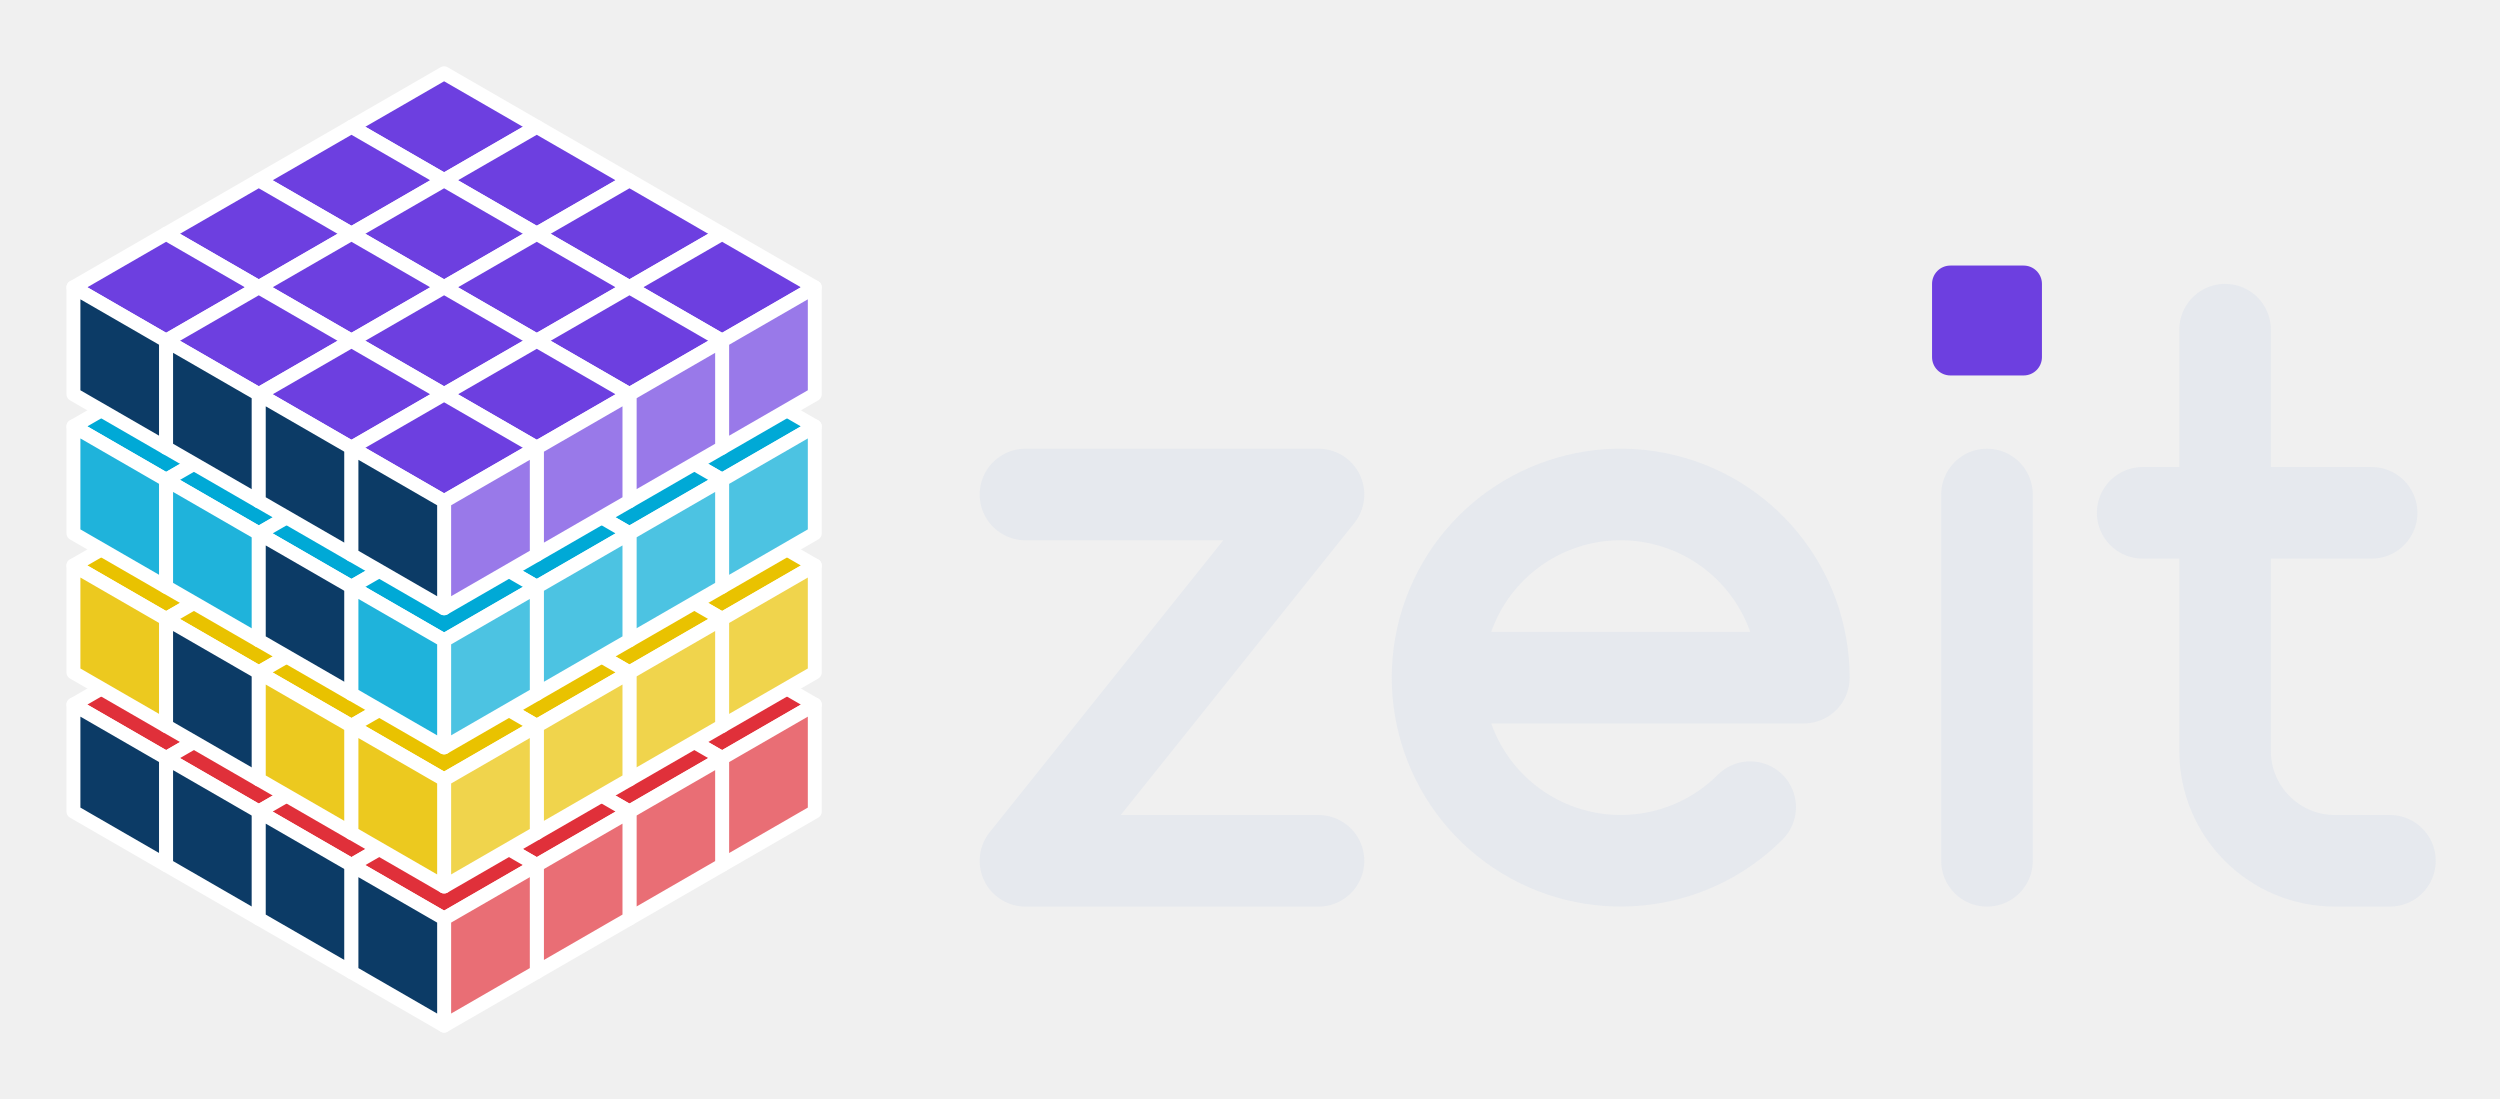
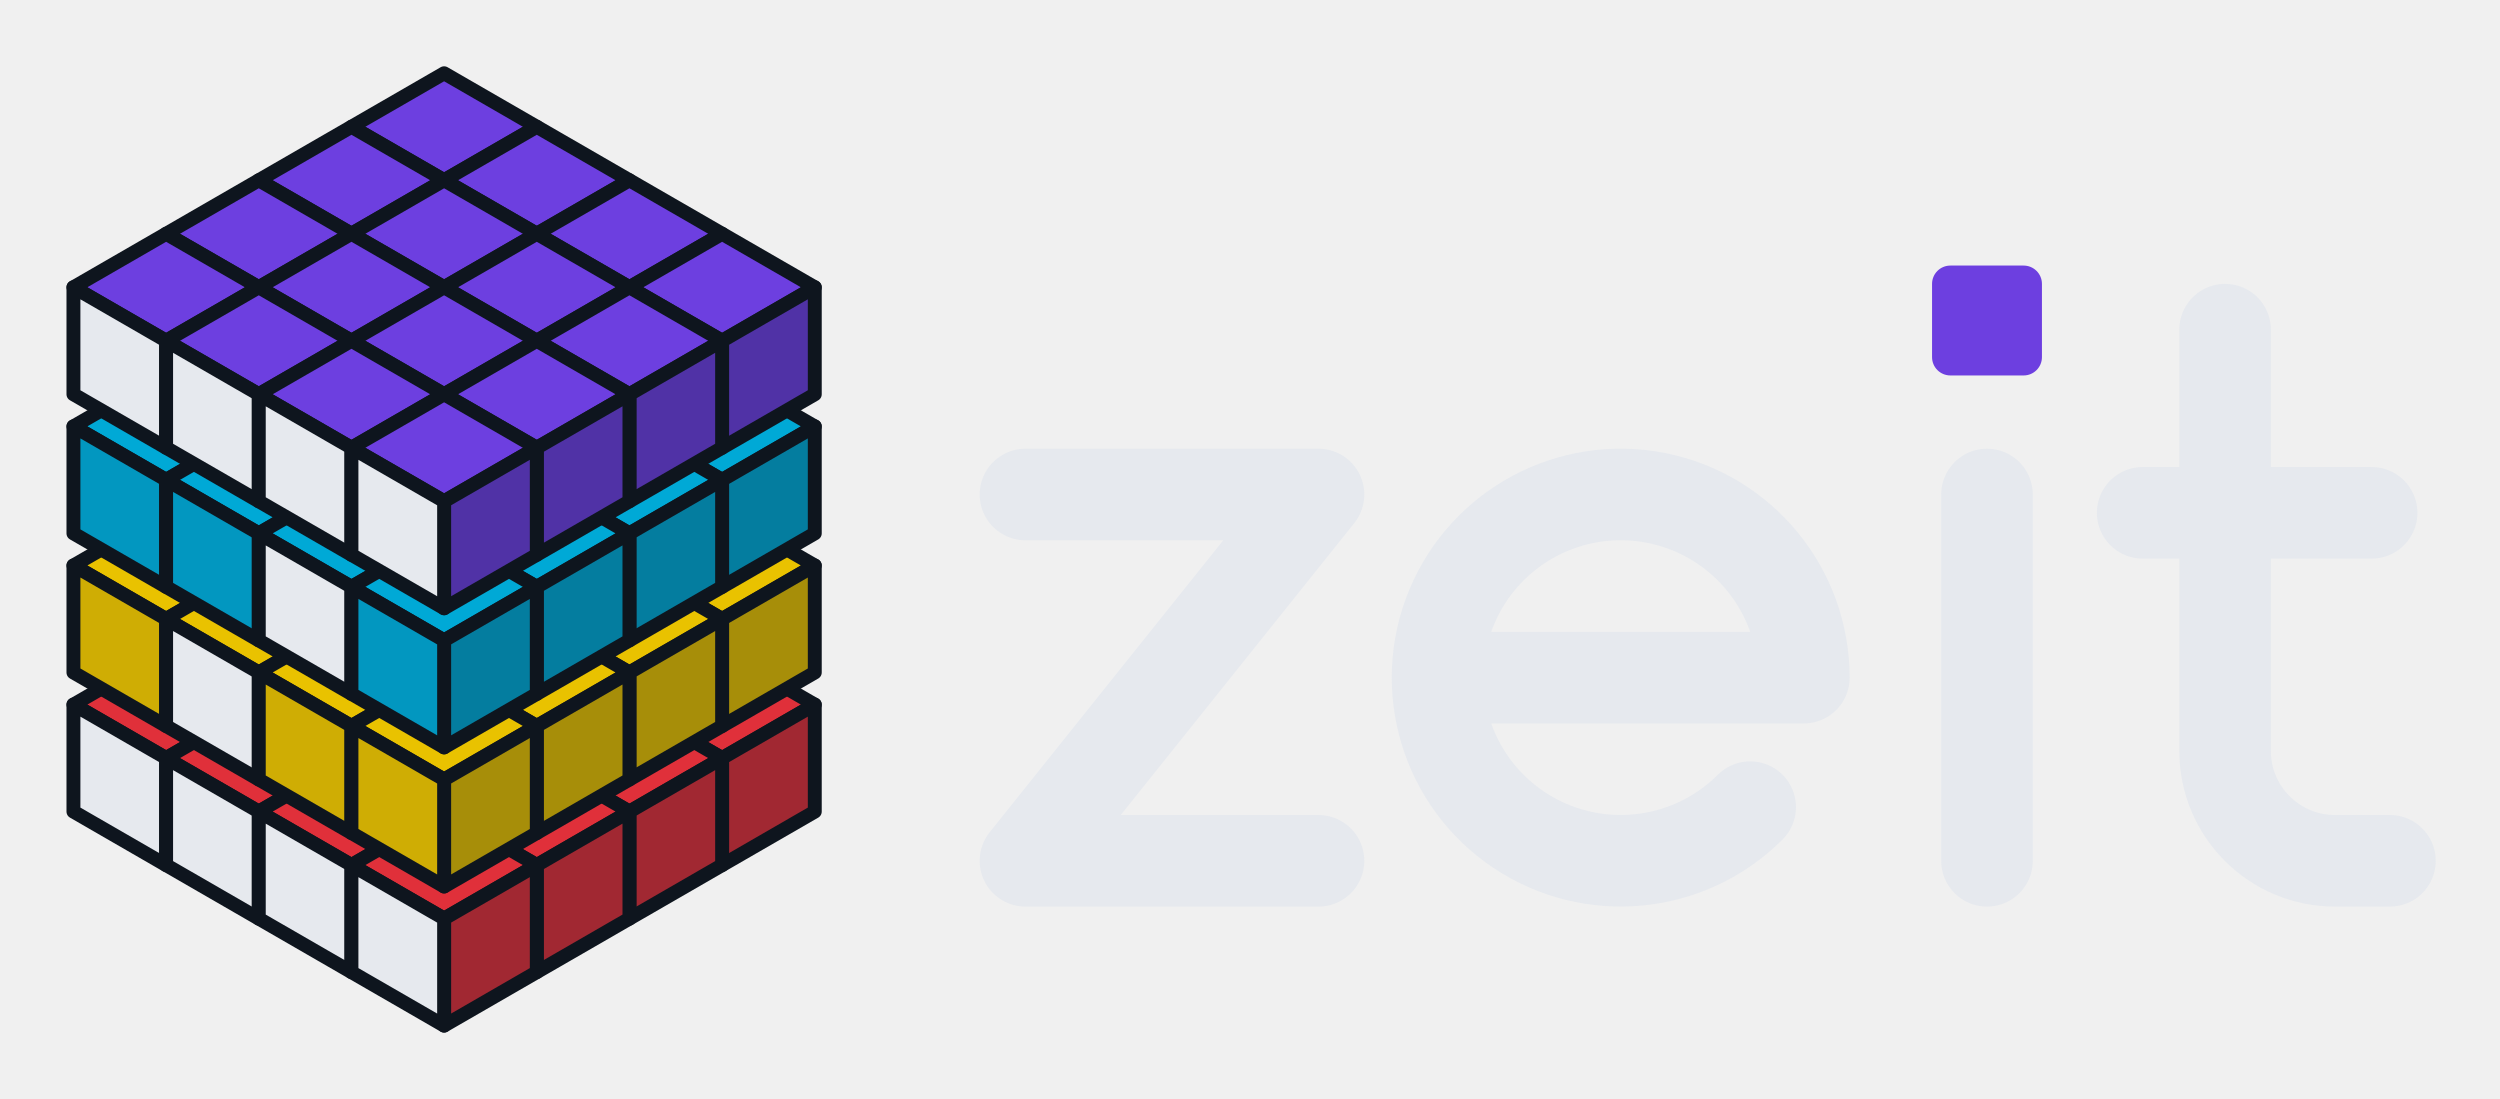
<svg xmlns="http://www.w3.org/2000/svg" viewBox="0.00 0.00 272.96 120.00" width="1092" height="480" role="img" aria-label="Zeit">
  <g transform="translate(8,8) scale(1.1685) translate(34.64,49.00)">
-     <g id="mark" stroke="#FFFFFF" stroke-width="1.3" stroke-linejoin="round">
+     <g id="mark" stroke="#0E151E" stroke-width="1.3" stroke-linejoin="round">
      <g id="t4">
        <g class="top">
          <polygon points="0.00,-10.00 8.66,-5.00 0.00,0.00 -8.66,-5.00" fill="#E0303A" />
          <polygon points="8.66,-5.00 17.32,0.00 8.66,5.00 0.00,0.00" fill="#E0303A" />
          <polygon points="17.32,0.00 25.98,5.00 17.32,10.00 8.66,5.00" fill="#E0303A" />
          <polygon points="25.98,5.00 34.64,10.00 25.98,15.00 17.32,10.00" fill="#E0303A" />
          <polygon points="-8.66,-5.00 0.00,0.00 -8.66,5.00 -17.32,0.00" fill="#E0303A" />
          <polygon points="0.00,0.00 8.66,5.00 0.00,10.00 -8.66,5.00" fill="#E0303A" />
          <polygon points="8.66,5.00 17.32,10.00 8.66,15.00 0.00,10.00" fill="#E0303A" />
          <polygon points="17.32,10.00 25.98,15.00 17.32,20.00 8.66,15.00" fill="#E0303A" />
          <polygon points="-17.32,0.00 -8.66,5.00 -17.32,10.00 -25.98,5.00" fill="#E0303A" />
          <polygon points="-8.66,5.00 0.00,10.00 -8.66,15.00 -17.32,10.00" fill="#E0303A" />
          <polygon points="0.00,10.00 8.66,15.00 0.00,20.00 -8.66,15.00" fill="#E0303A" />
          <polygon points="8.66,15.00 17.32,20.00 8.66,25.00 0.00,20.00" fill="#E0303A" />
          <polygon points="-25.98,5.00 -17.32,10.00 -25.98,15.00 -34.64,10.00" fill="#E0303A" />
          <polygon points="-17.32,10.00 -8.66,15.00 -17.32,20.00 -25.98,15.00" fill="#E0303A" />
          <polygon points="-8.66,15.00 0.00,20.00 -8.66,25.00 -17.32,20.00" fill="#E0303A" />
          <polygon points="0.00,20.00 8.66,25.00 0.00,30.00 -8.66,25.00" fill="#E0303A" />
        </g>
        <g class="right">
-           <polygon points="34.64,10.00 25.98,15.00 25.98,25.00 34.64,20.00" fill="#E96E75" />
-           <polygon points="25.98,15.00 17.32,20.00 17.32,30.00 25.98,25.00" fill="#E96E75" />
-           <polygon points="17.32,20.00 8.66,25.00 8.66,35.00 17.32,30.00" fill="#E96E75" />
-           <polygon points="8.66,25.00 0.00,30.00 0.00,40.00 8.66,35.00" fill="#E96E75" />
+           <polygon points="34.64,10.00 25.98,15.00 25.98,25.00 34.64,20.00" fill="#A12832" />
+           <polygon points="25.98,15.00 17.32,20.00 17.32,30.00 25.98,25.00" fill="#A12832" />
+           <polygon points="17.32,20.00 8.66,25.00 8.66,35.00 17.32,30.00" fill="#A12832" />
+           <polygon points="8.66,25.00 0.00,30.00 0.00,40.00 8.66,35.00" fill="#A12832" />
        </g>
        <g class="front">
-           <polygon class="z" points="-34.64,10.00 -25.98,15.00 -25.98,25.00 -34.64,20.00" fill="#0C3B66" />
-           <polygon class="z" points="-25.98,15.00 -17.32,20.00 -17.32,30.00 -25.98,25.00" fill="#0C3B66" />
-           <polygon class="z" points="-17.32,20.00 -8.66,25.00 -8.66,35.00 -17.32,30.00" fill="#0C3B66" />
-           <polygon class="z" points="-8.66,25.00 0.00,30.00 0.00,40.00 -8.66,35.00" fill="#0C3B66" />
+           <polygon class="z" points="-34.64,10.00 -25.98,15.00 -25.98,25.00 -34.64,20.00" fill="#E6E9EE" />
+           <polygon class="z" points="-25.98,15.00 -17.32,20.00 -17.32,30.00 -25.98,25.00" fill="#E6E9EE" />
+           <polygon class="z" points="-17.32,20.00 -8.66,25.00 -8.66,35.00 -17.32,30.00" fill="#E6E9EE" />
+           <polygon class="z" points="-8.66,25.00 0.00,30.00 0.00,40.00 -8.66,35.00" fill="#E6E9EE" />
        </g>
      </g>
      <g id="t3">
        <g class="top">
          <polygon points="0.00,-23.00 8.66,-18.00 0.00,-13.00 -8.66,-18.00" fill="#E9C200" />
          <polygon points="8.66,-18.00 17.32,-13.00 8.66,-8.00 0.00,-13.00" fill="#E9C200" />
          <polygon points="17.32,-13.00 25.98,-8.00 17.32,-3.00 8.66,-8.00" fill="#E9C200" />
          <polygon points="25.98,-8.00 34.64,-3.00 25.98,2.00 17.32,-3.00" fill="#E9C200" />
          <polygon points="-8.66,-18.00 0.00,-13.00 -8.66,-8.00 -17.32,-13.00" fill="#E9C200" />
          <polygon points="0.00,-13.00 8.66,-8.00 0.00,-3.00 -8.66,-8.00" fill="#E9C200" />
          <polygon points="8.66,-8.00 17.32,-3.00 8.66,2.00 0.00,-3.00" fill="#E9C200" />
          <polygon points="17.32,-3.00 25.98,2.00 17.32,7.00 8.66,2.00" fill="#E9C200" />
          <polygon points="-17.32,-13.00 -8.66,-8.00 -17.32,-3.00 -25.98,-8.00" fill="#E9C200" />
          <polygon points="-8.66,-8.00 0.00,-3.00 -8.66,2.00 -17.32,-3.00" fill="#E9C200" />
          <polygon points="0.00,-3.00 8.66,2.00 0.00,7.00 -8.66,2.00" fill="#E9C200" />
          <polygon points="8.66,2.00 17.32,7.00 8.66,12.00 0.00,7.00" fill="#E9C200" />
          <polygon points="-25.98,-8.00 -17.32,-3.00 -25.98,2.00 -34.64,-3.00" fill="#E9C200" />
          <polygon points="-17.32,-3.00 -8.66,2.00 -17.32,7.00 -25.98,2.00" fill="#E9C200" />
          <polygon points="-8.66,2.00 0.00,7.00 -8.66,12.00 -17.32,7.00" fill="#E9C200" />
          <polygon points="0.00,7.00 8.66,12.00 0.00,17.00 -8.66,12.00" fill="#E9C200" />
        </g>
        <g class="right">
-           <polygon points="34.64,-3.00 25.98,2.00 25.98,12.00 34.64,7.00" fill="#F0D44C" />
-           <polygon points="25.98,2.00 17.32,7.00 17.32,17.00 25.98,12.00" fill="#F0D44C" />
-           <polygon points="17.32,7.00 8.66,12.00 8.66,22.00 17.32,17.00" fill="#F0D44C" />
-           <polygon points="8.66,12.00 0.00,17.00 0.00,27.00 8.66,22.00" fill="#F0D44C" />
+           <polygon points="34.64,-3.00 25.98,2.00 25.98,12.00 34.64,7.00" fill="#A78E09" />
+           <polygon points="25.98,2.00 17.32,7.00 17.32,17.00 25.98,12.00" fill="#A78E09" />
+           <polygon points="17.32,7.00 8.66,12.00 8.66,22.00 17.32,17.00" fill="#A78E09" />
+           <polygon points="8.66,12.00 0.00,17.00 0.00,27.00 8.66,22.00" fill="#A78E09" />
        </g>
        <g class="front">
-           <polygon points="-34.64,-3.00 -25.98,2.00 -25.98,12.00 -34.64,7.00" fill="#ECC91F" />
-           <polygon class="z" points="-25.98,2.00 -17.32,7.00 -17.32,17.00 -25.98,12.00" fill="#0C3B66" />
-           <polygon points="-17.32,7.00 -8.66,12.00 -8.66,22.00 -17.32,17.00" fill="#ECC91F" />
-           <polygon points="-8.66,12.00 0.00,17.00 0.00,27.00 -8.66,22.00" fill="#ECC91F" />
+           <polygon points="-34.64,-3.00 -25.98,2.00 -25.98,12.00 -34.64,7.00" fill="#CFAD04" />
+           <polygon class="z" points="-25.98,2.00 -17.32,7.00 -17.32,17.00 -25.98,12.00" fill="#E6E9EE" />
+           <polygon points="-17.32,7.00 -8.66,12.00 -8.66,22.00 -17.32,17.00" fill="#CFAD04" />
+           <polygon points="-8.66,12.00 0.00,17.00 0.00,27.00 -8.66,22.00" fill="#CFAD04" />
        </g>
      </g>
      <g id="t2">
        <g class="top">
          <polygon points="0.00,-36.00 8.66,-31.00 0.00,-26.00 -8.66,-31.00" fill="#00A9D6" />
          <polygon points="8.66,-31.00 17.32,-26.00 8.66,-21.00 0.00,-26.00" fill="#00A9D6" />
          <polygon points="17.32,-26.00 25.98,-21.00 17.32,-16.00 8.66,-21.00" fill="#00A9D6" />
          <polygon points="25.98,-21.00 34.64,-16.00 25.98,-11.00 17.32,-16.00" fill="#00A9D6" />
          <polygon points="-8.66,-31.00 0.00,-26.00 -8.66,-21.00 -17.32,-26.00" fill="#00A9D6" />
          <polygon points="0.00,-26.00 8.66,-21.00 0.00,-16.00 -8.66,-21.00" fill="#00A9D6" />
          <polygon points="8.66,-21.00 17.32,-16.00 8.66,-11.00 0.00,-16.00" fill="#00A9D6" />
          <polygon points="17.32,-16.00 25.98,-11.00 17.32,-6.00 8.66,-11.00" fill="#00A9D6" />
          <polygon points="-17.32,-26.00 -8.66,-21.00 -17.32,-16.00 -25.98,-21.00" fill="#00A9D6" />
          <polygon points="-8.66,-21.00 0.00,-16.00 -8.66,-11.00 -17.32,-16.00" fill="#00A9D6" />
          <polygon points="0.00,-16.00 8.66,-11.00 0.00,-6.00 -8.66,-11.00" fill="#00A9D6" />
          <polygon points="8.66,-11.00 17.32,-6.00 8.66,-1.00 0.00,-6.00" fill="#00A9D6" />
          <polygon points="-25.98,-21.00 -17.32,-16.00 -25.98,-11.00 -34.64,-16.00" fill="#00A9D6" />
          <polygon points="-17.32,-16.00 -8.66,-11.00 -17.32,-6.00 -25.98,-11.00" fill="#00A9D6" />
          <polygon points="-8.66,-11.00 0.00,-6.00 -8.66,-1.00 -17.32,-6.00" fill="#00A9D6" />
          <polygon points="0.00,-6.00 8.66,-1.00 0.00,4.00 -8.66,-1.00" fill="#00A9D6" />
        </g>
        <g class="right">
-           <polygon points="34.64,-16.00 25.98,-11.00 25.98,-1.00 34.64,-6.00" fill="#4CC3E2" />
-           <polygon points="25.98,-11.00 17.32,-6.00 17.32,4.00 25.98,-1.00" fill="#4CC3E2" />
-           <polygon points="17.32,-6.00 8.66,-1.00 8.66,9.00 17.32,4.00" fill="#4CC3E2" />
-           <polygon points="8.66,-1.00 0.00,4.00 0.00,14.00 8.66,9.00" fill="#4CC3E2" />
+           <polygon points="34.64,-16.00 25.98,-11.00 25.98,-1.00 34.64,-6.00" fill="#047D9F" />
+           <polygon points="25.98,-11.00 17.32,-6.00 17.32,4.00 25.98,-1.00" fill="#047D9F" />
+           <polygon points="17.32,-6.00 8.66,-1.00 8.66,9.00 17.32,4.00" fill="#047D9F" />
+           <polygon points="8.66,-1.00 0.00,4.00 0.00,14.00 8.66,9.00" fill="#047D9F" />
        </g>
        <g class="front">
-           <polygon points="-34.64,-16.00 -25.98,-11.00 -25.98,-1.00 -34.64,-6.00" fill="#1FB3DB" />
-           <polygon points="-25.98,-11.00 -17.32,-6.00 -17.32,4.00 -25.98,-1.00" fill="#1FB3DB" />
-           <polygon class="z" points="-17.32,-6.00 -8.66,-1.00 -8.66,9.00 -17.32,4.00" fill="#0C3B66" />
-           <polygon points="-8.66,-1.00 0.00,4.00 0.00,14.00 -8.66,9.00" fill="#1FB3DB" />
+           <polygon points="-34.64,-16.00 -25.98,-11.00 -25.98,-1.00 -34.64,-6.00" fill="#0297C0" />
+           <polygon points="-25.98,-11.00 -17.32,-6.00 -17.32,4.00 -25.98,-1.00" fill="#0297C0" />
+           <polygon class="z" points="-17.32,-6.00 -8.66,-1.00 -8.66,9.00 -17.32,4.00" fill="#E6E9EE" />
+           <polygon points="-8.66,-1.00 0.00,4.00 0.00,14.00 -8.66,9.00" fill="#0297C0" />
        </g>
      </g>
      <g id="t1">
        <g class="top">
          <polygon points="0.00,-49.00 8.66,-44.00 0.00,-39.00 -8.66,-44.00" fill="#6D3FE0" />
          <polygon points="8.66,-44.00 17.32,-39.00 8.66,-34.00 0.00,-39.00" fill="#6D3FE0" />
          <polygon points="17.32,-39.00 25.98,-34.00 17.32,-29.00 8.66,-34.00" fill="#6D3FE0" />
          <polygon points="25.98,-34.00 34.64,-29.00 25.98,-24.00 17.32,-29.00" fill="#6D3FE0" />
          <polygon points="-8.66,-44.00 0.00,-39.00 -8.66,-34.00 -17.32,-39.00" fill="#6D3FE0" />
          <polygon points="0.00,-39.00 8.66,-34.00 0.00,-29.00 -8.66,-34.00" fill="#6D3FE0" />
          <polygon points="8.66,-34.00 17.32,-29.00 8.66,-24.00 0.00,-29.00" fill="#6D3FE0" />
          <polygon points="17.32,-29.00 25.98,-24.00 17.32,-19.00 8.66,-24.00" fill="#6D3FE0" />
          <polygon points="-17.32,-39.00 -8.66,-34.00 -17.32,-29.00 -25.98,-34.00" fill="#6D3FE0" />
          <polygon points="-8.66,-34.00 0.00,-29.00 -8.66,-24.00 -17.32,-29.00" fill="#6D3FE0" />
          <polygon points="0.00,-29.00 8.66,-24.00 0.00,-19.00 -8.66,-24.00" fill="#6D3FE0" />
          <polygon points="8.66,-24.00 17.32,-19.00 8.66,-14.00 0.00,-19.00" fill="#6D3FE0" />
          <polygon points="-25.98,-34.00 -17.32,-29.00 -25.98,-24.00 -34.64,-29.00" fill="#6D3FE0" />
          <polygon points="-17.32,-29.00 -8.66,-24.00 -17.32,-19.00 -25.98,-24.00" fill="#6D3FE0" />
          <polygon points="-8.66,-24.00 0.00,-19.00 -8.66,-14.00 -17.32,-19.00" fill="#6D3FE0" />
          <polygon points="0.00,-19.00 8.66,-14.00 0.00,-9.00 -8.66,-14.00" fill="#6D3FE0" />
        </g>
        <g class="right">
-           <polygon points="34.64,-29.00 25.98,-24.00 25.98,-14.00 34.64,-19.00" fill="#9979E9" />
-           <polygon points="25.98,-24.00 17.32,-19.00 17.32,-9.00 25.98,-14.00" fill="#9979E9" />
-           <polygon points="17.32,-19.00 8.66,-14.00 8.66,-4.00 17.32,-9.00" fill="#9979E9" />
-           <polygon points="8.66,-14.00 0.00,-9.00 0.00,1.00 8.66,-4.00" fill="#9979E9" />
+           <polygon points="34.64,-29.00 25.98,-24.00 25.98,-14.00 34.64,-19.00" fill="#5032A6" />
+           <polygon points="25.98,-24.00 17.32,-19.00 17.32,-9.00 25.98,-14.00" fill="#5032A6" />
+           <polygon points="17.32,-19.00 8.66,-14.00 8.66,-4.00 17.32,-9.00" fill="#5032A6" />
+           <polygon points="8.66,-14.00 0.00,-9.00 0.00,1.00 8.66,-4.00" fill="#5032A6" />
        </g>
        <g class="front">
-           <polygon class="z" points="-34.64,-29.00 -25.98,-24.00 -25.98,-14.00 -34.64,-19.00" fill="#0C3B66" />
-           <polygon class="z" points="-25.98,-24.00 -17.32,-19.00 -17.32,-9.00 -25.98,-14.00" fill="#0C3B66" />
-           <polygon class="z" points="-17.32,-19.00 -8.66,-14.00 -8.66,-4.00 -17.32,-9.00" fill="#0C3B66" />
-           <polygon class="z" points="-8.66,-14.00 0.00,-9.00 0.00,1.00 -8.66,-4.00" fill="#0C3B66" />
+           <polygon class="z" points="-34.64,-29.00 -25.98,-24.00 -25.98,-14.00 -34.64,-19.00" fill="#E6E9EE" />
+           <polygon class="z" points="-25.98,-24.00 -17.32,-19.00 -17.32,-9.00 -25.98,-14.00" fill="#E6E9EE" />
+           <polygon class="z" points="-17.32,-19.00 -8.66,-14.00 -8.66,-4.00 -17.32,-9.00" fill="#E6E9EE" />
+           <polygon class="z" points="-8.66,-14.00 0.00,-9.00 0.00,1.00 -8.66,-4.00" fill="#E6E9EE" />
        </g>
      </g>
    </g>
  </g>
  <g transform="translate(106.96,20)">
    <g id="wordmark">
      <path id="z" d="M5 34 H37 L5 74 H37" fill="none" stroke="#E6E9EE" stroke-width="10" stroke-linecap="round" stroke-linejoin="round" />
      <path id="e" d="M50 54 H90 A20 20 0 1 0 84.14 68.14" fill="none" stroke="#E6E9EE" stroke-width="10" stroke-linecap="round" stroke-linejoin="round" />
      <path id="i" d="M110 34 V74" fill="none" stroke="#E6E9EE" stroke-width="10" stroke-linecap="round" stroke-linejoin="round" />
      <rect id="i-dot" x="104" y="9" width="12" height="12" rx="2" fill="#6D3FE0" />
      <path id="t" d="M136 16 V62 A12 12 0 0 0 148 74 H154" fill="none" stroke="#E6E9EE" stroke-width="10" stroke-linecap="round" stroke-linejoin="round" />
      <path id="t-bar" d="M127 36 H152" fill="none" stroke="#E6E9EE" stroke-width="10" stroke-linecap="round" stroke-linejoin="round" />
    </g>
  </g>
</svg>
